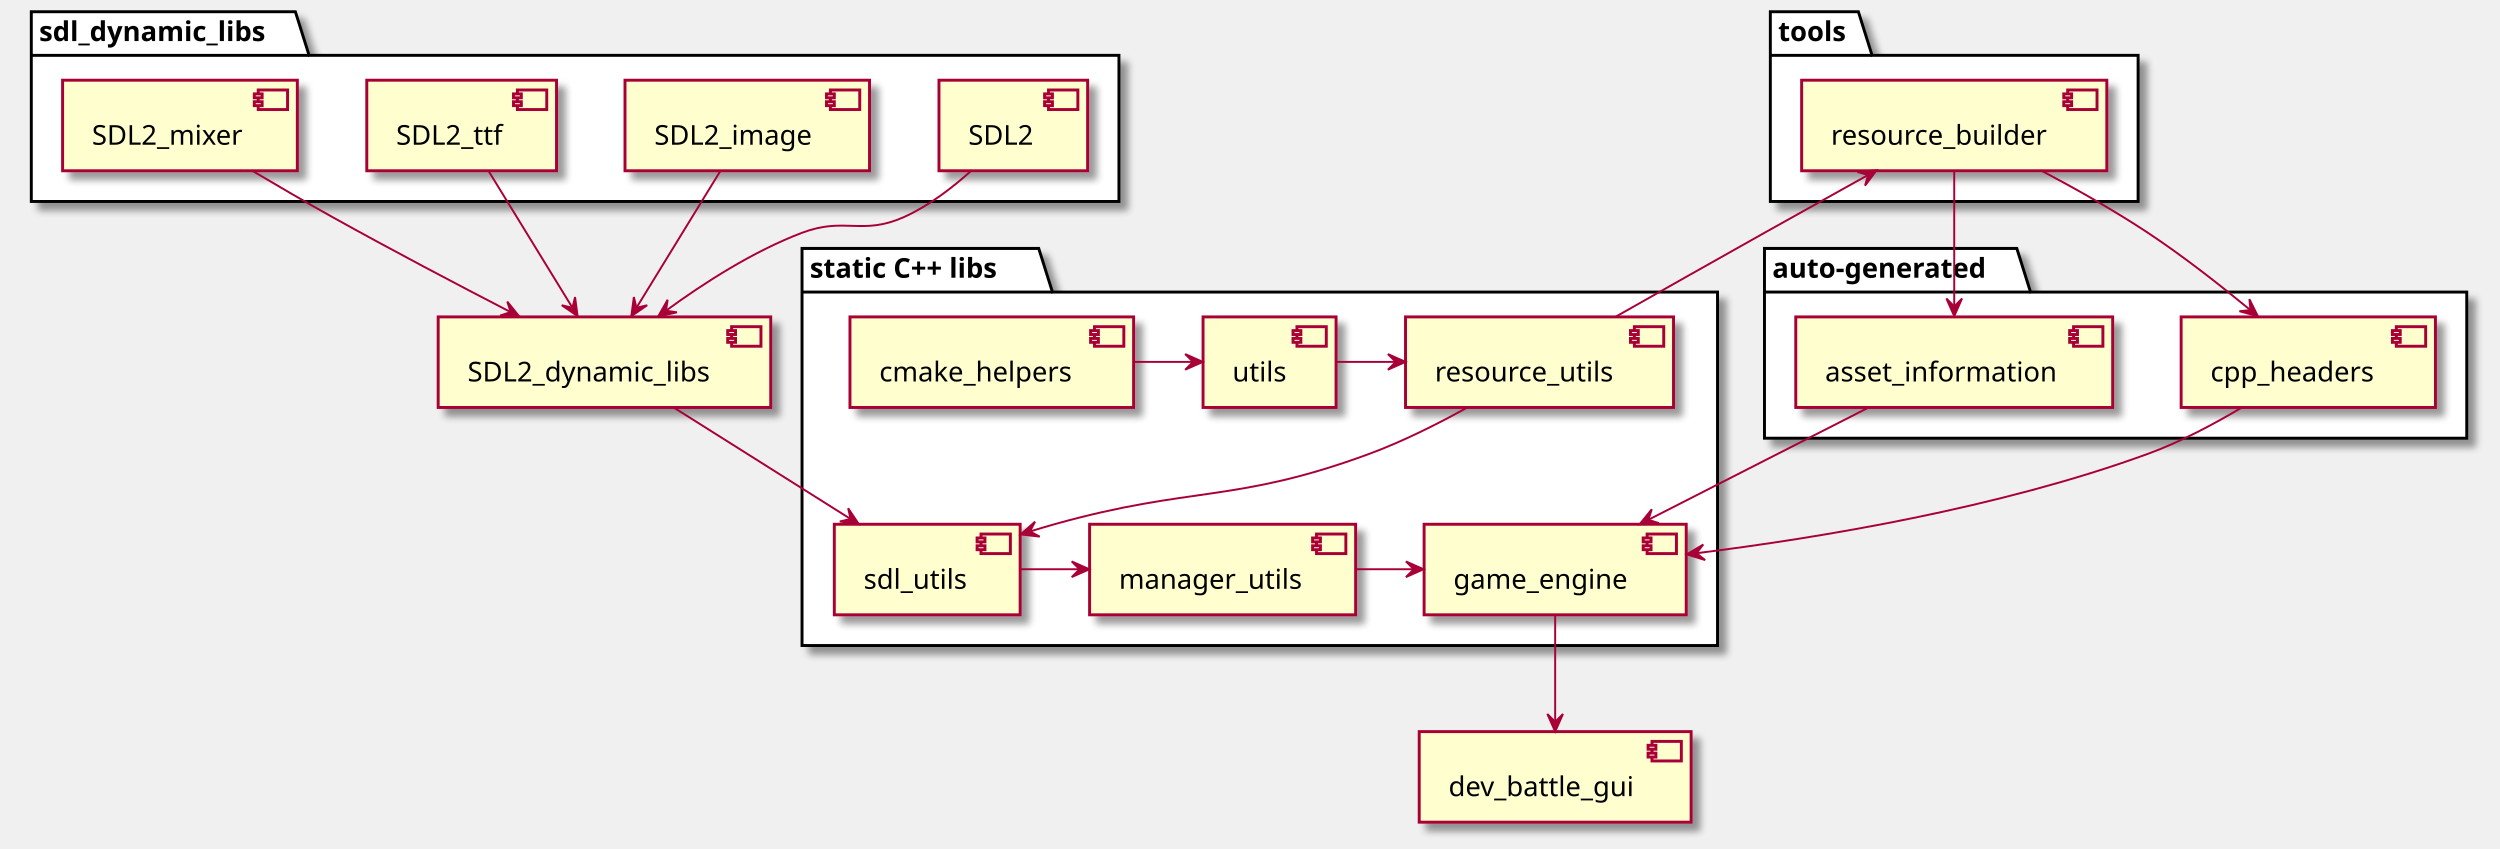
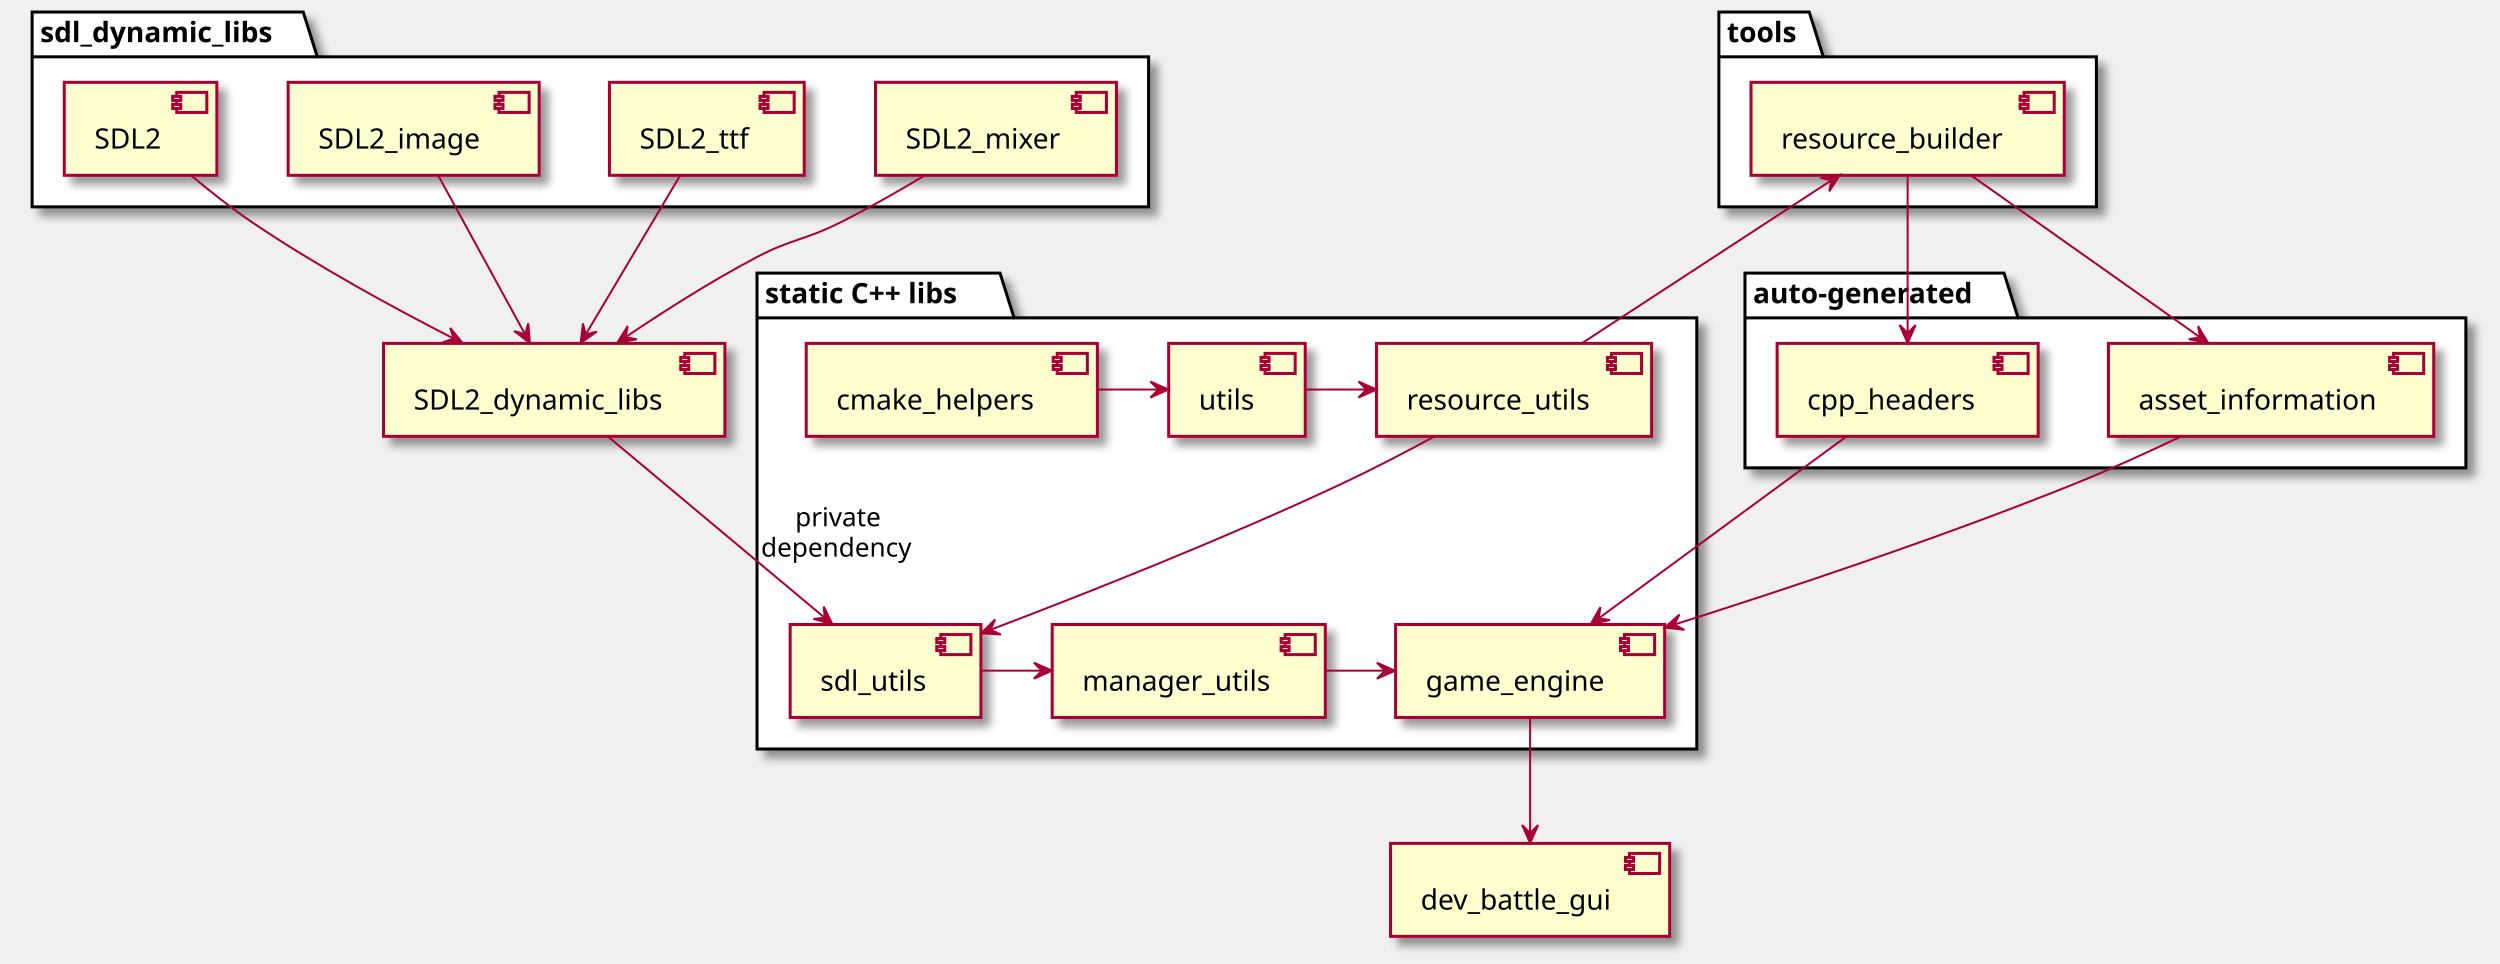
- <svg xmlns="http://www.w3.org/2000/svg" contentScriptType="application/ecmascript" contentStyleType="text/css" height="434px" preserveAspectRatio="none" style="width:1278px;height:434px;background:#FFFFFF;" version="1.1" viewBox="0 0 1278 434" width="1278px" zoomAndPan="magnify">
+ <svg xmlns="http://www.w3.org/2000/svg" contentScriptType="application/ecmascript" contentStyleType="text/css" height="480px" preserveAspectRatio="none" style="width:1245px;height:480px;background:#FFFFFF;" version="1.1" viewBox="0 0 1245 480" width="1245px" zoomAndPan="magnify">
  <defs>
-     <filter height="300%" id="fent229h48jpb" width="300%" x="-1" y="-1">
+     <filter height="300%" id="f18y6u4tbpfhbb" width="300%" x="-1" y="-1">
      <feGaussianBlur result="blurOut" stdDeviation="2.0" />
      <feColorMatrix in="blurOut" result="blurOut2" type="matrix" values="0 0 0 0 0 0 0 0 0 0 0 0 0 0 0 0 0 0 .4 0" />
      <feOffset dx="4.0" dy="4.0" in="blurOut2" result="blurOut3" />
      <feBlend in="SourceGraphic" in2="blurOut3" mode="normal" />
    </filter>
  </defs>
  <g>
-     <polygon fill="#FFFFFF" filter="url(#fent229h48jpb)" points="410,127,531,127,538,149.297,878,149.297,878,330,410,330,410,127" style="stroke:#000000;stroke-width:1.5;" />
-     <line style="stroke:#000000;stroke-width:1.5;" x1="410" x2="538" y1="149.297" y2="149.297" />
-     <text fill="#000000" font-family="sans-serif" font-size="14" font-weight="bold" lengthAdjust="spacing" textLength="115" x="414" y="141.995">static C++ libs</text>
-     <polygon fill="#FFFFFF" filter="url(#fent229h48jpb)" points="905,6,950,6,957,28.297,1093,28.297,1093,103,905,103,905,6" style="stroke:#000000;stroke-width:1.5;" />
-     <line style="stroke:#000000;stroke-width:1.5;" x1="905" x2="957" y1="28.297" y2="28.297" />
-     <text fill="#000000" font-family="sans-serif" font-size="14" font-weight="bold" lengthAdjust="spacing" textLength="39" x="909" y="20.995">tools</text>
-     <polygon fill="#FFFFFF" filter="url(#fent229h48jpb)" points="902,127,1031,127,1038,149.297,1261,149.297,1261,224,902,224,902,127" style="stroke:#000000;stroke-width:1.5;" />
-     <line style="stroke:#000000;stroke-width:1.5;" x1="902" x2="1038" y1="149.297" y2="149.297" />
-     <text fill="#000000" font-family="sans-serif" font-size="14" font-weight="bold" lengthAdjust="spacing" textLength="123" x="906" y="141.995">auto-generated</text>
-     <polygon fill="#FFFFFF" filter="url(#fent229h48jpb)" points="16,6,151,6,158,28.297,572,28.297,572,103,16,103,16,6" style="stroke:#000000;stroke-width:1.5;" />
+     <polygon fill="#FFFFFF" filter="url(#f18y6u4tbpfhbb)" points="377,136,498,136,505,158.297,845,158.297,845,373,377,373,377,136" style="stroke:#000000;stroke-width:1.5;" />
+     <line style="stroke:#000000;stroke-width:1.5;" x1="377" x2="505" y1="158.297" y2="158.297" />
+     <text fill="#000000" font-family="sans-serif" font-size="14" font-weight="bold" lengthAdjust="spacing" textLength="115" x="381" y="150.995">static C++ libs</text>
+     <polygon fill="#FFFFFF" filter="url(#f18y6u4tbpfhbb)" points="856,6,901,6,908,28.297,1044,28.297,1044,103,856,103,856,6" style="stroke:#000000;stroke-width:1.5;" />
+     <line style="stroke:#000000;stroke-width:1.5;" x1="856" x2="908" y1="28.297" y2="28.297" />
+     <text fill="#000000" font-family="sans-serif" font-size="14" font-weight="bold" lengthAdjust="spacing" textLength="39" x="860" y="20.995">tools</text>
+     <polygon fill="#FFFFFF" filter="url(#f18y6u4tbpfhbb)" points="869,136,998,136,1005,158.297,1228,158.297,1228,233,869,233,869,136" style="stroke:#000000;stroke-width:1.5;" />
+     <line style="stroke:#000000;stroke-width:1.5;" x1="869" x2="1005" y1="158.297" y2="158.297" />
+     <text fill="#000000" font-family="sans-serif" font-size="14" font-weight="bold" lengthAdjust="spacing" textLength="123" x="873" y="150.995">auto-generated</text>
+     <polygon fill="#FFFFFF" filter="url(#f18y6u4tbpfhbb)" points="16,6,151,6,158,28.297,572,28.297,572,103,16,103,16,6" style="stroke:#000000;stroke-width:1.5;" />
    <line style="stroke:#000000;stroke-width:1.5;" x1="16" x2="158" y1="28.297" y2="28.297" />
    <text fill="#000000" font-family="sans-serif" font-size="14" font-weight="bold" lengthAdjust="spacing" textLength="129" x="20" y="20.995">sdl_dynamic_libs</text>
-     <rect fill="#FEFECE" filter="url(#fent229h48jpb)" height="46.297" style="stroke:#A80036;stroke-width:1.5;" width="145" x="434.5" y="162" />
-     <rect fill="#FEFECE" height="10" style="stroke:#A80036;stroke-width:1.5;" width="15" x="559.5" y="167" />
-     <rect fill="#FEFECE" height="2" style="stroke:#A80036;stroke-width:1.5;" width="4" x="557.5" y="169" />
-     <rect fill="#FEFECE" height="2" style="stroke:#A80036;stroke-width:1.5;" width="4" x="557.5" y="173" />
-     <text fill="#000000" font-family="sans-serif" font-size="14" lengthAdjust="spacing" textLength="105" x="449.5" y="194.995">cmake_helpers</text>
-     <rect fill="#FEFECE" filter="url(#fent229h48jpb)" height="46.297" style="stroke:#A80036;stroke-width:1.5;" width="68" x="615" y="162" />
-     <rect fill="#FEFECE" height="10" style="stroke:#A80036;stroke-width:1.5;" width="15" x="663" y="167" />
-     <rect fill="#FEFECE" height="2" style="stroke:#A80036;stroke-width:1.5;" width="4" x="661" y="169" />
-     <rect fill="#FEFECE" height="2" style="stroke:#A80036;stroke-width:1.5;" width="4" x="661" y="173" />
-     <text fill="#000000" font-family="sans-serif" font-size="14" lengthAdjust="spacing" textLength="28" x="630" y="194.995">utils</text>
-     <rect fill="#FEFECE" filter="url(#fent229h48jpb)" height="46.297" style="stroke:#A80036;stroke-width:1.5;" width="137" x="718.5" y="162" />
-     <rect fill="#FEFECE" height="10" style="stroke:#A80036;stroke-width:1.5;" width="15" x="835.5" y="167" />
-     <rect fill="#FEFECE" height="2" style="stroke:#A80036;stroke-width:1.5;" width="4" x="833.5" y="169" />
-     <rect fill="#FEFECE" height="2" style="stroke:#A80036;stroke-width:1.5;" width="4" x="833.5" y="173" />
-     <text fill="#000000" font-family="sans-serif" font-size="14" lengthAdjust="spacing" textLength="97" x="733.5" y="194.995">resource_utils</text>
-     <rect fill="#FEFECE" filter="url(#fent229h48jpb)" height="46.297" style="stroke:#A80036;stroke-width:1.5;" width="95" x="426.5" y="268" />
-     <rect fill="#FEFECE" height="10" style="stroke:#A80036;stroke-width:1.5;" width="15" x="501.5" y="273" />
-     <rect fill="#FEFECE" height="2" style="stroke:#A80036;stroke-width:1.5;" width="4" x="499.5" y="275" />
-     <rect fill="#FEFECE" height="2" style="stroke:#A80036;stroke-width:1.5;" width="4" x="499.5" y="279" />
-     <text fill="#000000" font-family="sans-serif" font-size="14" lengthAdjust="spacing" textLength="55" x="441.5" y="300.995">sdl_utils</text>
-     <rect fill="#FEFECE" filter="url(#fent229h48jpb)" height="46.297" style="stroke:#A80036;stroke-width:1.5;" width="136" x="557" y="268" />
-     <rect fill="#FEFECE" height="10" style="stroke:#A80036;stroke-width:1.5;" width="15" x="673" y="273" />
-     <rect fill="#FEFECE" height="2" style="stroke:#A80036;stroke-width:1.5;" width="4" x="671" y="275" />
-     <rect fill="#FEFECE" height="2" style="stroke:#A80036;stroke-width:1.5;" width="4" x="671" y="279" />
-     <text fill="#000000" font-family="sans-serif" font-size="14" lengthAdjust="spacing" textLength="96" x="572" y="300.995">manager_utils</text>
-     <rect fill="#FEFECE" filter="url(#fent229h48jpb)" height="46.297" style="stroke:#A80036;stroke-width:1.5;" width="134" x="728" y="268" />
-     <rect fill="#FEFECE" height="10" style="stroke:#A80036;stroke-width:1.5;" width="15" x="842" y="273" />
-     <rect fill="#FEFECE" height="2" style="stroke:#A80036;stroke-width:1.5;" width="4" x="840" y="275" />
-     <rect fill="#FEFECE" height="2" style="stroke:#A80036;stroke-width:1.5;" width="4" x="840" y="279" />
-     <text fill="#000000" font-family="sans-serif" font-size="14" lengthAdjust="spacing" textLength="94" x="743" y="300.995">game_engine</text>
-     <rect fill="#FEFECE" filter="url(#fent229h48jpb)" height="46.297" style="stroke:#A80036;stroke-width:1.5;" width="156" x="921" y="41" />
-     <rect fill="#FEFECE" height="10" style="stroke:#A80036;stroke-width:1.5;" width="15" x="1057" y="46" />
-     <rect fill="#FEFECE" height="2" style="stroke:#A80036;stroke-width:1.5;" width="4" x="1055" y="48" />
-     <rect fill="#FEFECE" height="2" style="stroke:#A80036;stroke-width:1.5;" width="4" x="1055" y="52" />
-     <text fill="#000000" font-family="sans-serif" font-size="14" lengthAdjust="spacing" textLength="116" x="936" y="73.995">resource_builder</text>
-     <rect fill="#FEFECE" filter="url(#fent229h48jpb)" height="46.297" style="stroke:#A80036;stroke-width:1.5;" width="130" x="1115" y="162" />
-     <rect fill="#FEFECE" height="10" style="stroke:#A80036;stroke-width:1.5;" width="15" x="1225" y="167" />
-     <rect fill="#FEFECE" height="2" style="stroke:#A80036;stroke-width:1.5;" width="4" x="1223" y="169" />
-     <rect fill="#FEFECE" height="2" style="stroke:#A80036;stroke-width:1.5;" width="4" x="1223" y="173" />
-     <text fill="#000000" font-family="sans-serif" font-size="14" lengthAdjust="spacing" textLength="90" x="1130" y="194.995">cpp_headers</text>
-     <rect fill="#FEFECE" filter="url(#fent229h48jpb)" height="46.297" style="stroke:#A80036;stroke-width:1.5;" width="162" x="918" y="162" />
-     <rect fill="#FEFECE" height="10" style="stroke:#A80036;stroke-width:1.5;" width="15" x="1060" y="167" />
-     <rect fill="#FEFECE" height="2" style="stroke:#A80036;stroke-width:1.5;" width="4" x="1058" y="169" />
-     <rect fill="#FEFECE" height="2" style="stroke:#A80036;stroke-width:1.5;" width="4" x="1058" y="173" />
-     <text fill="#000000" font-family="sans-serif" font-size="14" lengthAdjust="spacing" textLength="122" x="933" y="194.995">asset_information</text>
-     <rect fill="#FEFECE" filter="url(#fent229h48jpb)" height="46.297" style="stroke:#A80036;stroke-width:1.5;" width="76" x="480" y="41" />
+     <rect fill="#FEFECE" filter="url(#f18y6u4tbpfhbb)" height="46.297" style="stroke:#A80036;stroke-width:1.5;" width="145" x="401.5" y="171" />
+     <rect fill="#FEFECE" height="10" style="stroke:#A80036;stroke-width:1.5;" width="15" x="526.5" y="176" />
+     <rect fill="#FEFECE" height="2" style="stroke:#A80036;stroke-width:1.5;" width="4" x="524.5" y="178" />
+     <rect fill="#FEFECE" height="2" style="stroke:#A80036;stroke-width:1.5;" width="4" x="524.5" y="182" />
+     <text fill="#000000" font-family="sans-serif" font-size="14" lengthAdjust="spacing" textLength="105" x="416.5" y="203.995">cmake_helpers</text>
+     <rect fill="#FEFECE" filter="url(#f18y6u4tbpfhbb)" height="46.297" style="stroke:#A80036;stroke-width:1.5;" width="68" x="582" y="171" />
+     <rect fill="#FEFECE" height="10" style="stroke:#A80036;stroke-width:1.5;" width="15" x="630" y="176" />
+     <rect fill="#FEFECE" height="2" style="stroke:#A80036;stroke-width:1.5;" width="4" x="628" y="178" />
+     <rect fill="#FEFECE" height="2" style="stroke:#A80036;stroke-width:1.5;" width="4" x="628" y="182" />
+     <text fill="#000000" font-family="sans-serif" font-size="14" lengthAdjust="spacing" textLength="28" x="597" y="203.995">utils</text>
+     <rect fill="#FEFECE" filter="url(#f18y6u4tbpfhbb)" height="46.297" style="stroke:#A80036;stroke-width:1.5;" width="137" x="685.5" y="171" />
+     <rect fill="#FEFECE" height="10" style="stroke:#A80036;stroke-width:1.5;" width="15" x="802.5" y="176" />
+     <rect fill="#FEFECE" height="2" style="stroke:#A80036;stroke-width:1.5;" width="4" x="800.5" y="178" />
+     <rect fill="#FEFECE" height="2" style="stroke:#A80036;stroke-width:1.5;" width="4" x="800.5" y="182" />
+     <text fill="#000000" font-family="sans-serif" font-size="14" lengthAdjust="spacing" textLength="97" x="700.5" y="203.995">resource_utils</text>
+     <rect fill="#FEFECE" filter="url(#f18y6u4tbpfhbb)" height="46.297" style="stroke:#A80036;stroke-width:1.5;" width="95" x="393.5" y="311" />
+     <rect fill="#FEFECE" height="10" style="stroke:#A80036;stroke-width:1.5;" width="15" x="468.5" y="316" />
+     <rect fill="#FEFECE" height="2" style="stroke:#A80036;stroke-width:1.5;" width="4" x="466.5" y="318" />
+     <rect fill="#FEFECE" height="2" style="stroke:#A80036;stroke-width:1.5;" width="4" x="466.5" y="322" />
+     <text fill="#000000" font-family="sans-serif" font-size="14" lengthAdjust="spacing" textLength="55" x="408.5" y="343.995">sdl_utils</text>
+     <rect fill="#FEFECE" filter="url(#f18y6u4tbpfhbb)" height="46.297" style="stroke:#A80036;stroke-width:1.5;" width="136" x="524" y="311" />
+     <rect fill="#FEFECE" height="10" style="stroke:#A80036;stroke-width:1.5;" width="15" x="640" y="316" />
+     <rect fill="#FEFECE" height="2" style="stroke:#A80036;stroke-width:1.5;" width="4" x="638" y="318" />
+     <rect fill="#FEFECE" height="2" style="stroke:#A80036;stroke-width:1.5;" width="4" x="638" y="322" />
+     <text fill="#000000" font-family="sans-serif" font-size="14" lengthAdjust="spacing" textLength="96" x="539" y="343.995">manager_utils</text>
+     <rect fill="#FEFECE" filter="url(#f18y6u4tbpfhbb)" height="46.297" style="stroke:#A80036;stroke-width:1.5;" width="134" x="695" y="311" />
+     <rect fill="#FEFECE" height="10" style="stroke:#A80036;stroke-width:1.5;" width="15" x="809" y="316" />
+     <rect fill="#FEFECE" height="2" style="stroke:#A80036;stroke-width:1.5;" width="4" x="807" y="318" />
+     <rect fill="#FEFECE" height="2" style="stroke:#A80036;stroke-width:1.5;" width="4" x="807" y="322" />
+     <text fill="#000000" font-family="sans-serif" font-size="14" lengthAdjust="spacing" textLength="94" x="710" y="343.995">game_engine</text>
+     <rect fill="#FEFECE" filter="url(#f18y6u4tbpfhbb)" height="46.297" style="stroke:#A80036;stroke-width:1.5;" width="156" x="872" y="41" />
+     <rect fill="#FEFECE" height="10" style="stroke:#A80036;stroke-width:1.5;" width="15" x="1008" y="46" />
+     <rect fill="#FEFECE" height="2" style="stroke:#A80036;stroke-width:1.5;" width="4" x="1006" y="48" />
+     <rect fill="#FEFECE" height="2" style="stroke:#A80036;stroke-width:1.5;" width="4" x="1006" y="52" />
+     <text fill="#000000" font-family="sans-serif" font-size="14" lengthAdjust="spacing" textLength="116" x="887" y="73.995">resource_builder</text>
+     <rect fill="#FEFECE" filter="url(#f18y6u4tbpfhbb)" height="46.297" style="stroke:#A80036;stroke-width:1.5;" width="130" x="885" y="171" />
+     <rect fill="#FEFECE" height="10" style="stroke:#A80036;stroke-width:1.5;" width="15" x="995" y="176" />
+     <rect fill="#FEFECE" height="2" style="stroke:#A80036;stroke-width:1.5;" width="4" x="993" y="178" />
+     <rect fill="#FEFECE" height="2" style="stroke:#A80036;stroke-width:1.5;" width="4" x="993" y="182" />
+     <text fill="#000000" font-family="sans-serif" font-size="14" lengthAdjust="spacing" textLength="90" x="900" y="203.995">cpp_headers</text>
+     <rect fill="#FEFECE" filter="url(#f18y6u4tbpfhbb)" height="46.297" style="stroke:#A80036;stroke-width:1.5;" width="162" x="1050" y="171" />
+     <rect fill="#FEFECE" height="10" style="stroke:#A80036;stroke-width:1.5;" width="15" x="1192" y="176" />
+     <rect fill="#FEFECE" height="2" style="stroke:#A80036;stroke-width:1.5;" width="4" x="1190" y="178" />
+     <rect fill="#FEFECE" height="2" style="stroke:#A80036;stroke-width:1.5;" width="4" x="1190" y="182" />
+     <text fill="#000000" font-family="sans-serif" font-size="14" lengthAdjust="spacing" textLength="122" x="1065" y="203.995">asset_information</text>
+     <rect fill="#FEFECE" filter="url(#f18y6u4tbpfhbb)" height="46.297" style="stroke:#A80036;stroke-width:1.5;" width="76" x="32" y="41" />
+     <rect fill="#FEFECE" height="10" style="stroke:#A80036;stroke-width:1.5;" width="15" x="88" y="46" />
+     <rect fill="#FEFECE" height="2" style="stroke:#A80036;stroke-width:1.5;" width="4" x="86" y="48" />
+     <rect fill="#FEFECE" height="2" style="stroke:#A80036;stroke-width:1.5;" width="4" x="86" y="52" />
+     <text fill="#000000" font-family="sans-serif" font-size="14" lengthAdjust="spacing" textLength="36" x="47" y="73.995">SDL2</text>
+     <rect fill="#FEFECE" filter="url(#f18y6u4tbpfhbb)" height="46.297" style="stroke:#A80036;stroke-width:1.5;" width="125" x="143.5" y="41" />
+     <rect fill="#FEFECE" height="10" style="stroke:#A80036;stroke-width:1.5;" width="15" x="248.5" y="46" />
+     <rect fill="#FEFECE" height="2" style="stroke:#A80036;stroke-width:1.5;" width="4" x="246.5" y="48" />
+     <rect fill="#FEFECE" height="2" style="stroke:#A80036;stroke-width:1.5;" width="4" x="246.5" y="52" />
+     <text fill="#000000" font-family="sans-serif" font-size="14" lengthAdjust="spacing" textLength="85" x="158.5" y="73.995">SDL2_image</text>
+     <rect fill="#FEFECE" filter="url(#f18y6u4tbpfhbb)" height="46.297" style="stroke:#A80036;stroke-width:1.5;" width="97" x="303.5" y="41" />
+     <rect fill="#FEFECE" height="10" style="stroke:#A80036;stroke-width:1.5;" width="15" x="380.5" y="46" />
+     <rect fill="#FEFECE" height="2" style="stroke:#A80036;stroke-width:1.5;" width="4" x="378.5" y="48" />
+     <rect fill="#FEFECE" height="2" style="stroke:#A80036;stroke-width:1.5;" width="4" x="378.5" y="52" />
+     <text fill="#000000" font-family="sans-serif" font-size="14" lengthAdjust="spacing" textLength="57" x="318.5" y="73.995">SDL2_ttf</text>
+     <rect fill="#FEFECE" filter="url(#f18y6u4tbpfhbb)" height="46.297" style="stroke:#A80036;stroke-width:1.5;" width="120" x="436" y="41" />
    <rect fill="#FEFECE" height="10" style="stroke:#A80036;stroke-width:1.5;" width="15" x="536" y="46" />
    <rect fill="#FEFECE" height="2" style="stroke:#A80036;stroke-width:1.5;" width="4" x="534" y="48" />
    <rect fill="#FEFECE" height="2" style="stroke:#A80036;stroke-width:1.5;" width="4" x="534" y="52" />
-     <text fill="#000000" font-family="sans-serif" font-size="14" lengthAdjust="spacing" textLength="36" x="495" y="73.995">SDL2</text>
-     <rect fill="#FEFECE" filter="url(#fent229h48jpb)" height="46.297" style="stroke:#A80036;stroke-width:1.5;" width="125" x="319.5" y="41" />
-     <rect fill="#FEFECE" height="10" style="stroke:#A80036;stroke-width:1.5;" width="15" x="424.5" y="46" />
-     <rect fill="#FEFECE" height="2" style="stroke:#A80036;stroke-width:1.5;" width="4" x="422.5" y="48" />
-     <rect fill="#FEFECE" height="2" style="stroke:#A80036;stroke-width:1.5;" width="4" x="422.5" y="52" />
-     <text fill="#000000" font-family="sans-serif" font-size="14" lengthAdjust="spacing" textLength="85" x="334.5" y="73.995">SDL2_image</text>
-     <rect fill="#FEFECE" filter="url(#fent229h48jpb)" height="46.297" style="stroke:#A80036;stroke-width:1.5;" width="97" x="187.5" y="41" />
-     <rect fill="#FEFECE" height="10" style="stroke:#A80036;stroke-width:1.5;" width="15" x="264.5" y="46" />
-     <rect fill="#FEFECE" height="2" style="stroke:#A80036;stroke-width:1.5;" width="4" x="262.5" y="48" />
-     <rect fill="#FEFECE" height="2" style="stroke:#A80036;stroke-width:1.5;" width="4" x="262.5" y="52" />
-     <text fill="#000000" font-family="sans-serif" font-size="14" lengthAdjust="spacing" textLength="57" x="202.5" y="73.995">SDL2_ttf</text>
-     <rect fill="#FEFECE" filter="url(#fent229h48jpb)" height="46.297" style="stroke:#A80036;stroke-width:1.5;" width="120" x="32" y="41" />
-     <rect fill="#FEFECE" height="10" style="stroke:#A80036;stroke-width:1.5;" width="15" x="132" y="46" />
-     <rect fill="#FEFECE" height="2" style="stroke:#A80036;stroke-width:1.5;" width="4" x="130" y="48" />
-     <rect fill="#FEFECE" height="2" style="stroke:#A80036;stroke-width:1.5;" width="4" x="130" y="52" />
-     <text fill="#000000" font-family="sans-serif" font-size="14" lengthAdjust="spacing" textLength="80" x="47" y="73.995">SDL2_mixer</text>
-     <rect fill="#FEFECE" filter="url(#fent229h48jpb)" height="46.297" style="stroke:#A80036;stroke-width:1.5;" width="170" x="224" y="162" />
-     <rect fill="#FEFECE" height="10" style="stroke:#A80036;stroke-width:1.5;" width="15" x="374" y="167" />
-     <rect fill="#FEFECE" height="2" style="stroke:#A80036;stroke-width:1.5;" width="4" x="372" y="169" />
-     <rect fill="#FEFECE" height="2" style="stroke:#A80036;stroke-width:1.5;" width="4" x="372" y="173" />
-     <text fill="#000000" font-family="sans-serif" font-size="14" lengthAdjust="spacing" textLength="130" x="239" y="194.995">SDL2_dynamic_libs</text>
-     <rect fill="#FEFECE" filter="url(#fent229h48jpb)" height="46.297" style="stroke:#A80036;stroke-width:1.5;" width="139" x="725.5" y="374" />
-     <rect fill="#FEFECE" height="10" style="stroke:#A80036;stroke-width:1.5;" width="15" x="844.5" y="379" />
-     <rect fill="#FEFECE" height="2" style="stroke:#A80036;stroke-width:1.5;" width="4" x="842.5" y="381" />
-     <rect fill="#FEFECE" height="2" style="stroke:#A80036;stroke-width:1.5;" width="4" x="842.5" y="385" />
-     <text fill="#000000" font-family="sans-serif" font-size="14" lengthAdjust="spacing" textLength="99" x="740.5" y="406.995">dev_battle_gui</text>
-     <path d="M579.66,185 C589.66,185 599.65,185 609.65,185 " fill="none" id="cmake_helpers-to-utils" style="stroke:#A80036;stroke-width:1.0;" />
-     <polygon fill="#A80036" points="614.87,185,605.87,181,609.87,185,605.87,189,614.87,185" style="stroke:#A80036;stroke-width:1.0;" />
-     <path d="M683.23,185 C693.24,185 703.25,185 713.26,185 " fill="none" id="utils-to-resource_utils" style="stroke:#A80036;stroke-width:1.0;" />
-     <polygon fill="#A80036" points="718.5,185,709.5,181,713.5,185,709.5,189,718.5,185" style="stroke:#A80036;stroke-width:1.0;" />
-     <path d="M750.32,208.18 C735.17,216.6 717.15,225.68 700,232 C631.2,257.36 609.6,248.22 539,268 C534.96,269.13 530.8,270.37 526.63,271.66 " fill="none" id="resource_utils-to-sdl_utils" style="stroke:#A80036;stroke-width:1.0;" />
-     <polygon fill="#A80036" points="521.74,273.2,531.525,274.317,526.51,271.7,529.126,266.685,521.74,273.2" style="stroke:#A80036;stroke-width:1.0;" />
-     <path d="M521.78,291 C531.73,291 541.69,291 551.65,291 " fill="none" id="sdl_utils-to-manager_utils" style="stroke:#A80036;stroke-width:1.0;" />
-     <polygon fill="#A80036" points="556.86,291,547.86,287,551.86,291,547.86,295,556.86,291" style="stroke:#A80036;stroke-width:1.0;" />
-     <path d="M693.07,291 C702.9,291 712.73,291 722.57,291 " fill="none" id="manager_utils-to-game_engine" style="stroke:#A80036;stroke-width:1.0;" />
-     <polygon fill="#A80036" points="727.71,291,718.71,287,722.71,291,718.71,295,727.71,291" style="stroke:#A80036;stroke-width:1.0;" />
-     <path d="M825.82,161.97 C848.1,149.36 876.6,133.25 902,119 C919.21,109.35 938.17,98.78 954.72,89.57 " fill="none" id="resource_utils-to-resource_builder" style="stroke:#A80036;stroke-width:1.0;" />
-     <polygon fill="#A80036" points="959.32,87.01,949.512,87.909,954.955,89.449,953.415,94.892,959.32,87.01" style="stroke:#A80036;stroke-width:1.0;" />
-     <path d="M999,87.1 C999,106.68 999,135.35 999,156.43 " fill="none" id="resource_builder-to-asset_information" style="stroke:#A80036;stroke-width:1.0;" />
-     <polygon fill="#A80036" points="999,161.61,1003,152.61,999,156.61,995,152.61,999,161.61" style="stroke:#A80036;stroke-width:1.0;" />
-     <path d="M1043.31,87.09 C1060.75,96.32 1080.7,107.54 1098,119 C1116,130.92 1134.96,145.78 1150.1,158.28 " fill="none" id="resource_builder-to-cpp_headers" style="stroke:#A80036;stroke-width:1.0;" />
-     <polygon fill="#A80036" points="1154.27,161.74,1149.894,152.917,1150.421,158.549,1144.788,159.076,1154.27,161.74" style="stroke:#A80036;stroke-width:1.0;" />
-     <path d="M955.74,208.06 C922.6,224.95 876.93,248.23 842.74,265.66 " fill="none" id="asset_information-to-game_engine" style="stroke:#A80036;stroke-width:1.0;" />
-     <polygon fill="#A80036" points="838.2,267.98,848.034,267.445,842.652,265.704,844.393,260.322,838.2,267.98" style="stroke:#A80036;stroke-width:1.0;" />
-     <path d="M1146.47,208.05 C1132.06,216.65 1114.71,225.9 1098,232 C1021.91,259.79 929.96,274.99 867.46,282.77 " fill="none" id="cpp_headers-to-game_engine" style="stroke:#A80036;stroke-width:1.0;" />
-     <polygon fill="#A80036" points="862.26,283.41,871.675,286.3,867.224,282.809,870.714,278.358,862.26,283.41" style="stroke:#A80036;stroke-width:1.0;" />
-     <path d="M795,314.06 C795,330.05 795,351.78 795,368.84 " fill="none" id="game_engine-to-dev_battle_gui" style="stroke:#A80036;stroke-width:1.0;" />
-     <polygon fill="#A80036" points="795,373.98,799,364.98,795,368.98,791,364.98,795,373.98" style="stroke:#A80036;stroke-width:1.0;" />
-     <path d="M496.73,87.07 C486.97,95.9 474.75,105.3 462,111 C440.65,120.54 431.87,110.71 410,119 C384.98,128.48 359.67,144.78 340.65,158.69 " fill="none" id="SDL2-to-SDL2_dynamic_libs" style="stroke:#A80036;stroke-width:1.0;" />
-     <polygon fill="#A80036" points="336.44,161.8,346.054,159.661,340.459,158.825,341.294,153.23,336.44,161.8" style="stroke:#A80036;stroke-width:1.0;" />
-     <path d="M368.44,87.1 C356.28,106.93 338.4,136.08 325.42,157.23 " fill="none" id="SDL2_image-to-SDL2_dynamic_libs" style="stroke:#A80036;stroke-width:1.0;" />
-     <polygon fill="#A80036" points="322.73,161.61,330.848,156.034,325.346,157.349,324.031,151.847,322.73,161.61" style="stroke:#A80036;stroke-width:1.0;" />
-     <path d="M249.56,87.1 C261.72,106.93 279.6,136.08 292.58,157.23 " fill="none" id="SDL2_ttf-to-SDL2_dynamic_libs" style="stroke:#A80036;stroke-width:1.0;" />
-     <polygon fill="#A80036" points="295.27,161.61,293.969,151.847,292.654,157.349,287.152,156.034,295.27,161.61" style="stroke:#A80036;stroke-width:1.0;" />
-     <path d="M128.69,87.14 C141.66,94.83 156.4,103.43 170,111 C199.94,127.68 234,145.58 260.91,159.48 " fill="none" id="SDL2_mixer-to-SDL2_dynamic_libs" style="stroke:#A80036;stroke-width:1.0;" />
-     <polygon fill="#A80036" points="265.5,161.85,259.327,154.176,261.054,159.563,255.667,161.29,265.5,161.85" style="stroke:#A80036;stroke-width:1.0;" />
-     <path d="M343.99,208.06 C370.57,224.81 407.13,247.85 434.71,265.24 " fill="none" id="SDL2_dynamic_libs-to-sdl_utils" style="stroke:#A80036;stroke-width:1.0;" />
-     <polygon fill="#A80036" points="439.06,267.98,433.568,259.805,434.826,265.32,429.311,266.578,439.06,267.98" style="stroke:#A80036;stroke-width:1.0;" />
+     <text fill="#000000" font-family="sans-serif" font-size="14" lengthAdjust="spacing" textLength="80" x="451" y="73.995">SDL2_mixer</text>
+     <rect fill="#FEFECE" filter="url(#f18y6u4tbpfhbb)" height="46.297" style="stroke:#A80036;stroke-width:1.5;" width="170" x="191" y="171" />
+     <rect fill="#FEFECE" height="10" style="stroke:#A80036;stroke-width:1.5;" width="15" x="341" y="176" />
+     <rect fill="#FEFECE" height="2" style="stroke:#A80036;stroke-width:1.5;" width="4" x="339" y="178" />
+     <rect fill="#FEFECE" height="2" style="stroke:#A80036;stroke-width:1.5;" width="4" x="339" y="182" />
+     <text fill="#000000" font-family="sans-serif" font-size="14" lengthAdjust="spacing" textLength="130" x="206" y="203.995">SDL2_dynamic_libs</text>
+     <rect fill="#FEFECE" filter="url(#f18y6u4tbpfhbb)" height="46.297" style="stroke:#A80036;stroke-width:1.5;" width="139" x="692.5" y="420" />
+     <rect fill="#FEFECE" height="10" style="stroke:#A80036;stroke-width:1.5;" width="15" x="811.5" y="425" />
+     <rect fill="#FEFECE" height="2" style="stroke:#A80036;stroke-width:1.5;" width="4" x="809.5" y="427" />
+     <rect fill="#FEFECE" height="2" style="stroke:#A80036;stroke-width:1.5;" width="4" x="809.5" y="431" />
+     <text fill="#000000" font-family="sans-serif" font-size="14" lengthAdjust="spacing" textLength="99" x="707.5" y="452.995">dev_battle_gui</text>
+     <path d="M546.66,194 C556.66,194 566.65,194 576.65,194 " fill="none" id="cmake_helpers-to-utils" style="stroke:#A80036;stroke-width:1.0;" />
+     <polygon fill="#A80036" points="581.87,194,572.87,190,576.87,194,572.87,198,581.87,194" style="stroke:#A80036;stroke-width:1.0;" />
+     <path d="M650.23,194 C660.24,194 670.25,194 680.26,194 " fill="none" id="utils-to-resource_utils" style="stroke:#A80036;stroke-width:1.0;" />
+     <polygon fill="#A80036" points="685.5,194,676.5,190,680.5,194,676.5,198,685.5,194" style="stroke:#A80036;stroke-width:1.0;" />
+     <path d="M714.63,217.19 C700.14,225.05 683.49,233.75 668,241 C609.18,268.56 539.73,295.98 493.28,313.62 " fill="none" id="resource_utils-to-sdl_utils" style="stroke:#A80036;stroke-width:1.0;" />
+     <polygon fill="#A80036" points="488.58,315.41,498.413,315.959,493.255,313.637,495.577,308.479,488.58,315.41" style="stroke:#A80036;stroke-width:1.0;" />
+     <path d="M488.78,334 C498.73,334 508.69,334 518.65,334 " fill="none" id="sdl_utils-to-manager_utils" style="stroke:#A80036;stroke-width:1.0;" />
+     <polygon fill="#A80036" points="523.86,334,514.86,330,518.86,334,514.86,338,523.86,334" style="stroke:#A80036;stroke-width:1.0;" />
+     <path d="M660.07,334 C669.9,334 679.73,334 689.57,334 " fill="none" id="manager_utils-to-game_engine" style="stroke:#A80036;stroke-width:1.0;" />
+     <polygon fill="#A80036" points="694.71,334,685.71,330,689.71,334,685.71,338,694.71,334" style="stroke:#A80036;stroke-width:1.0;" />
+     <path d="M787.91,170.85 C822.49,148.27 876.02,113.31 912.01,89.81 " fill="none" id="resource_utils-to-resource_builder" style="stroke:#A80036;stroke-width:1.0;" />
+     <polygon fill="#A80036" points="916.31,87,906.59,88.587,912.128,89.74,910.975,95.278,916.31,87" style="stroke:#A80036;stroke-width:1.0;" />
+     <path d="M981.12,87 C1012.84,109.44 1062.01,144.21 1095.3,167.75 " fill="none" id="resource_builder-to-asset_information" style="stroke:#A80036;stroke-width:1.0;" />
+     <polygon fill="#A80036" points="1099.69,170.85,1094.646,162.391,1095.606,167.965,1090.031,168.925,1099.69,170.85" style="stroke:#A80036;stroke-width:1.0;" />
+     <path d="M950,87 C950,108.8 950,142.23 950,165.71 " fill="none" id="resource_builder-to-cpp_headers" style="stroke:#A80036;stroke-width:1.0;" />
+     <polygon fill="#A80036" points="950,170.85,954,161.85,950,165.85,946,161.85,950,170.85" style="stroke:#A80036;stroke-width:1.0;" />
+     <path d="M1086.58,217.13 C1069.95,225.08 1050.78,233.83 1033,241 C966.57,267.77 889.03,293.56 833.95,310.99 " fill="none" id="asset_information-to-game_engine" style="stroke:#A80036;stroke-width:1.0;" />
+     <polygon fill="#A80036" points="829.02,312.55,838.808,313.64,833.786,311.038,836.388,306.015,829.02,312.55" style="stroke:#A80036;stroke-width:1.0;" />
+     <path d="M919.79,217.17 C886.08,241.92 831.64,281.88 796.34,307.79 " fill="none" id="cpp_headers-to-game_engine" style="stroke:#A80036;stroke-width:1.0;" />
+     <polygon fill="#A80036" points="792.13,310.88,801.752,308.779,796.161,307.921,797.018,302.33,792.13,310.88" style="stroke:#A80036;stroke-width:1.0;" />
+     <path d="M762,357.17 C762,373.81 762,396.7 762,414.51 " fill="none" id="game_engine-to-dev_battle_gui" style="stroke:#A80036;stroke-width:1.0;" />
+     <polygon fill="#A80036" points="762,419.86,766,410.86,762,414.86,758,410.86,762,419.86" style="stroke:#A80036;stroke-width:1.0;" />
+     <path d="M94.87,87.11 C104.31,95.06 115.36,103.82 126,111 C157.87,132.52 195.9,153.26 225.7,168.5 " fill="none" id="SDL2-to-SDL2_dynamic_libs" style="stroke:#A80036;stroke-width:1.0;" />
+     <polygon fill="#A80036" points="230.41,170.9,224.188,163.265,225.949,168.641,220.574,170.403,230.41,170.9" style="stroke:#A80036;stroke-width:1.0;" />
+     <path d="M218.03,87 C230.05,108.98 248.54,142.8 261.4,166.3 " fill="none" id="SDL2_image-to-SDL2_dynamic_libs" style="stroke:#A80036;stroke-width:1.0;" />
+     <polygon fill="#A80036" points="263.89,170.85,263.092,161.034,261.496,166.46,256.069,164.864,263.89,170.85" style="stroke:#A80036;stroke-width:1.0;" />
+     <path d="M338.94,87 C325.88,108.98 305.81,142.8 291.85,166.3 " fill="none" id="SDL2_ttf-to-SDL2_dynamic_libs" style="stroke:#A80036;stroke-width:1.0;" />
+     <polygon fill="#A80036" points="289.15,170.85,297.188,165.159,291.706,166.553,290.312,161.07,289.15,170.85" style="stroke:#A80036;stroke-width:1.0;" />
+     <path d="M460.86,87.14 C447.64,95.08 432.35,103.84 418,111 C400.35,119.81 394.47,118.85 377,128 C354.5,139.78 330.55,155.07 311.62,167.85 " fill="none" id="SDL2_mixer-to-SDL2_dynamic_libs" style="stroke:#A80036;stroke-width:1.0;" />
+     <polygon fill="#A80036" points="307.42,170.71,317.112,168.962,311.556,167.9,312.617,162.344,307.42,170.71" style="stroke:#A80036;stroke-width:1.0;" />
+     <path d="M302.51,217.17 C331.98,241.82 379.49,281.56 410.48,307.48 " fill="none" id="SDL2_dynamic_libs-to-sdl_utils" style="stroke:#A80036;stroke-width:1.0;" />
+     <polygon fill="#A80036" points="414.56,310.88,410.204,302.047,410.718,307.68,405.084,308.195,414.56,310.88" style="stroke:#A80036;stroke-width:1.0;" />
+     <text fill="#000000" font-family="sans-serif" font-size="13" lengthAdjust="spacing" textLength="44" x="396" y="262.067">private</text>
+     <text fill="#000000" font-family="sans-serif" font-size="13" lengthAdjust="spacing" textLength="78" x="379" y="277.2">dependency</text>
  </g>
</svg>
